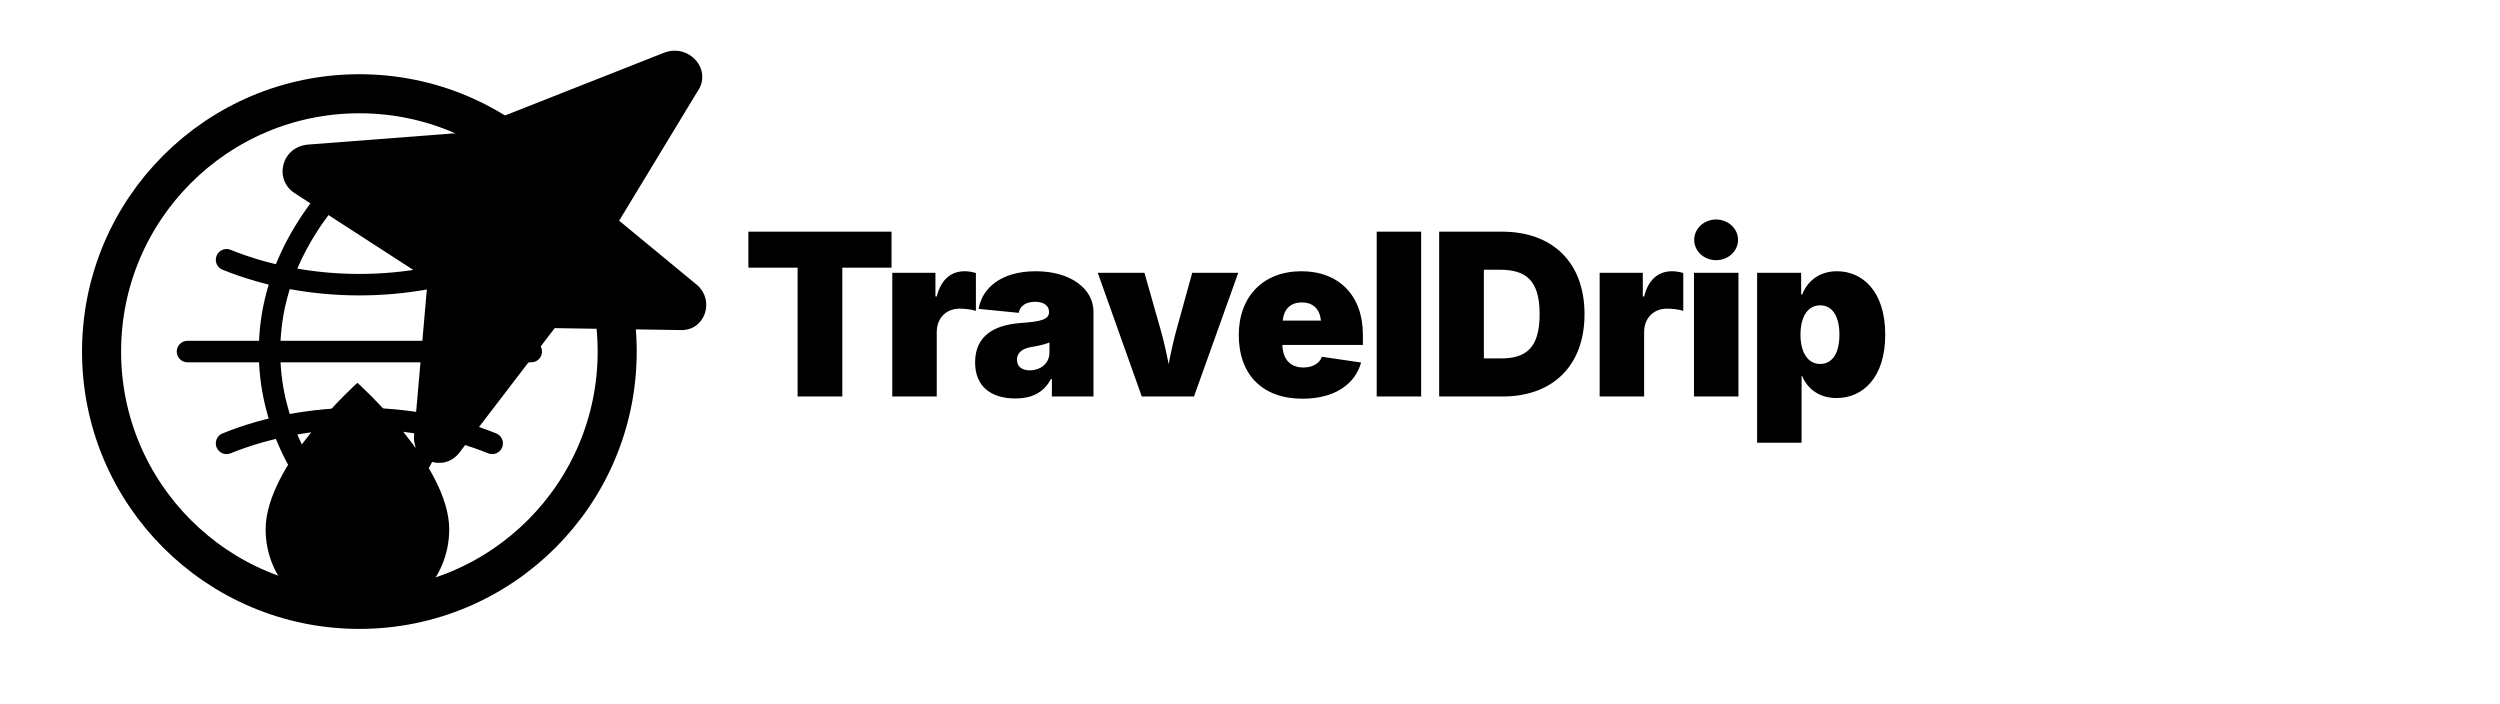
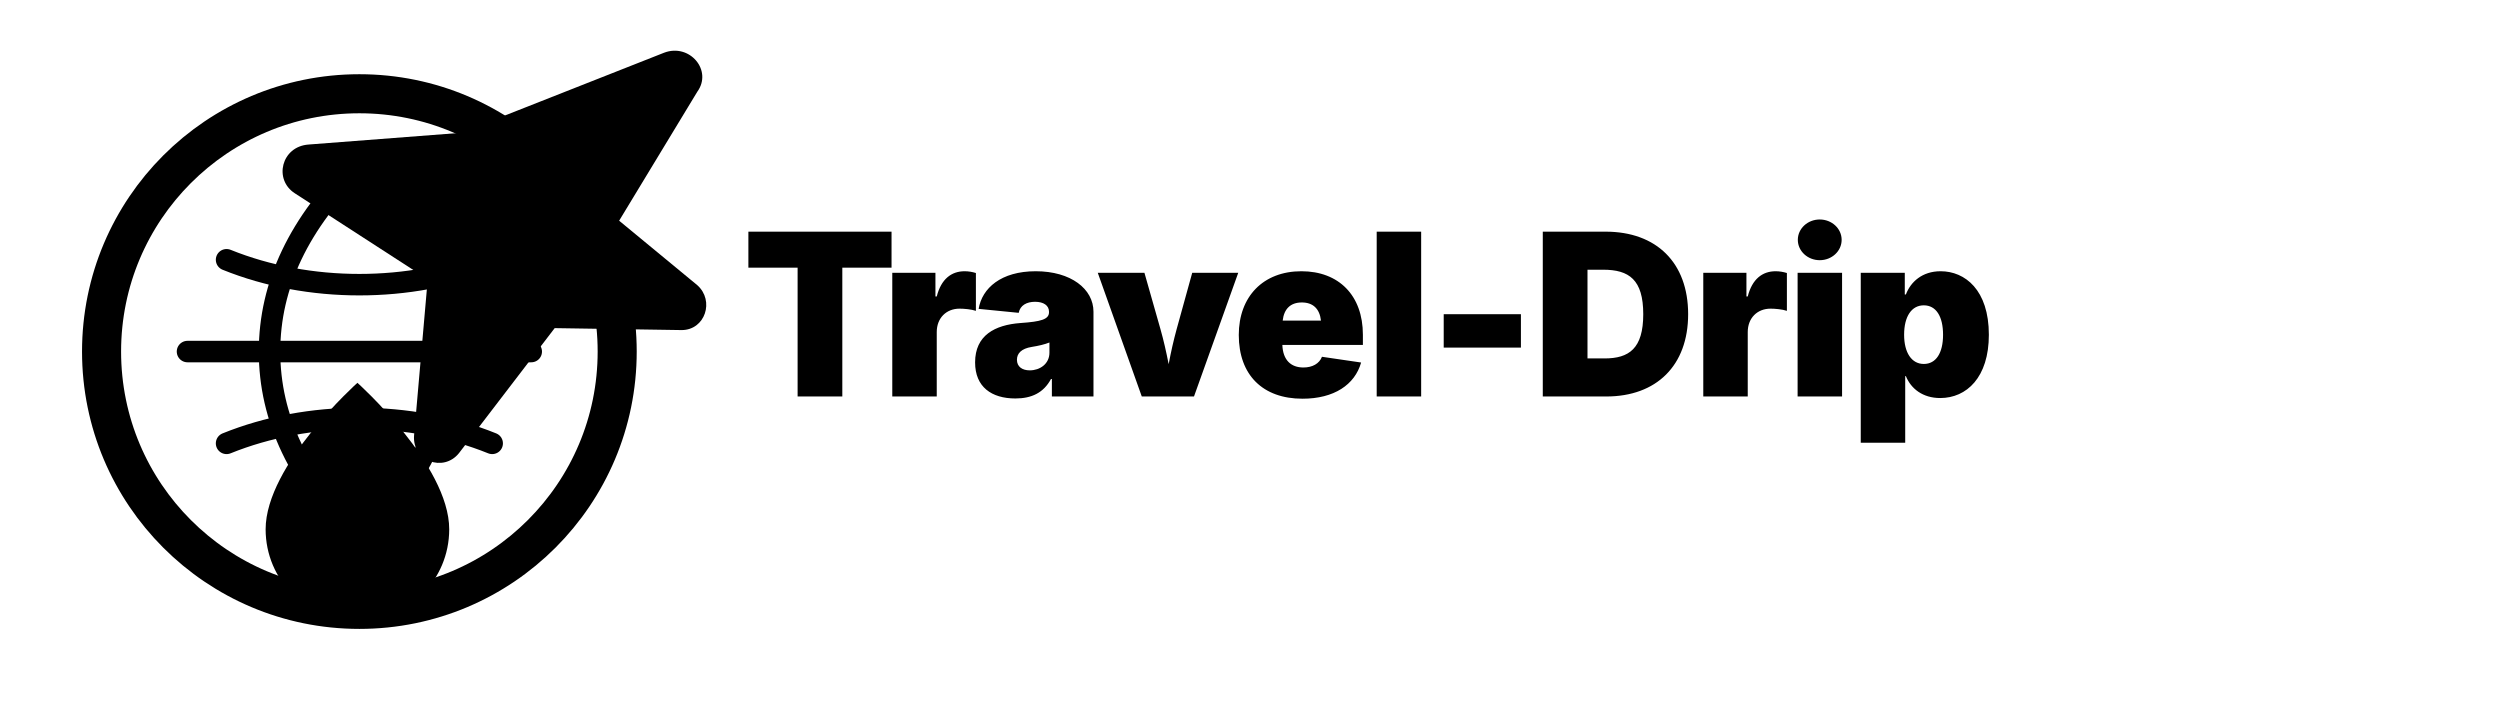
<svg xmlns="http://www.w3.org/2000/svg" viewBox="0 0 1280 360" role="img" aria-labelledby="title">
  <g transform="translate(34 30)">
    <circle cx="150" cy="150" r="132" fill="none" stroke="#000000" stroke-width="20" />
    <path d="M62 150h176M150 54c31 30 46 62 46 96s-15 66-46 96M150 54c-31 30-46 62-46 96s15 66 46 96M82 103c42 17 94 17 136 0M82 197c42-17 94-17 136 0" fill="none" stroke="#000000" stroke-width="11" stroke-linecap="round" />
    <path d="M235 25l71-28c13-5 25 9 17 20l-40 66 40 33c9 8 4 23-8 23l-65-1-49 64c-8 10-24 4-23-9l7-80-68-44c-11-7-7-24 7-25l78-6 33-13z" fill="#000000" />
    <path d="M196 241c0 26-21 47-47 47s-47-21-47-47c0-33 47-75 47-75s47 42 47 75z" fill="#000000" />
  </g>
-   <text x="380" y="203" fill="#000000" font-family="Inter, Avenir Next, Arial Rounded MT Bold, Arial, sans-serif" font-size="116" font-weight="900" letter-spacing="-2">TravelDrip</text>
+   <text x="380" y="203" fill="#000000" font-family="Inter, Avenir Next, Arial Rounded MT Bold, Arial, sans-serif" font-size="116" font-weight="900" letter-spacing="-2">Travel-Drip</text>
</svg>
